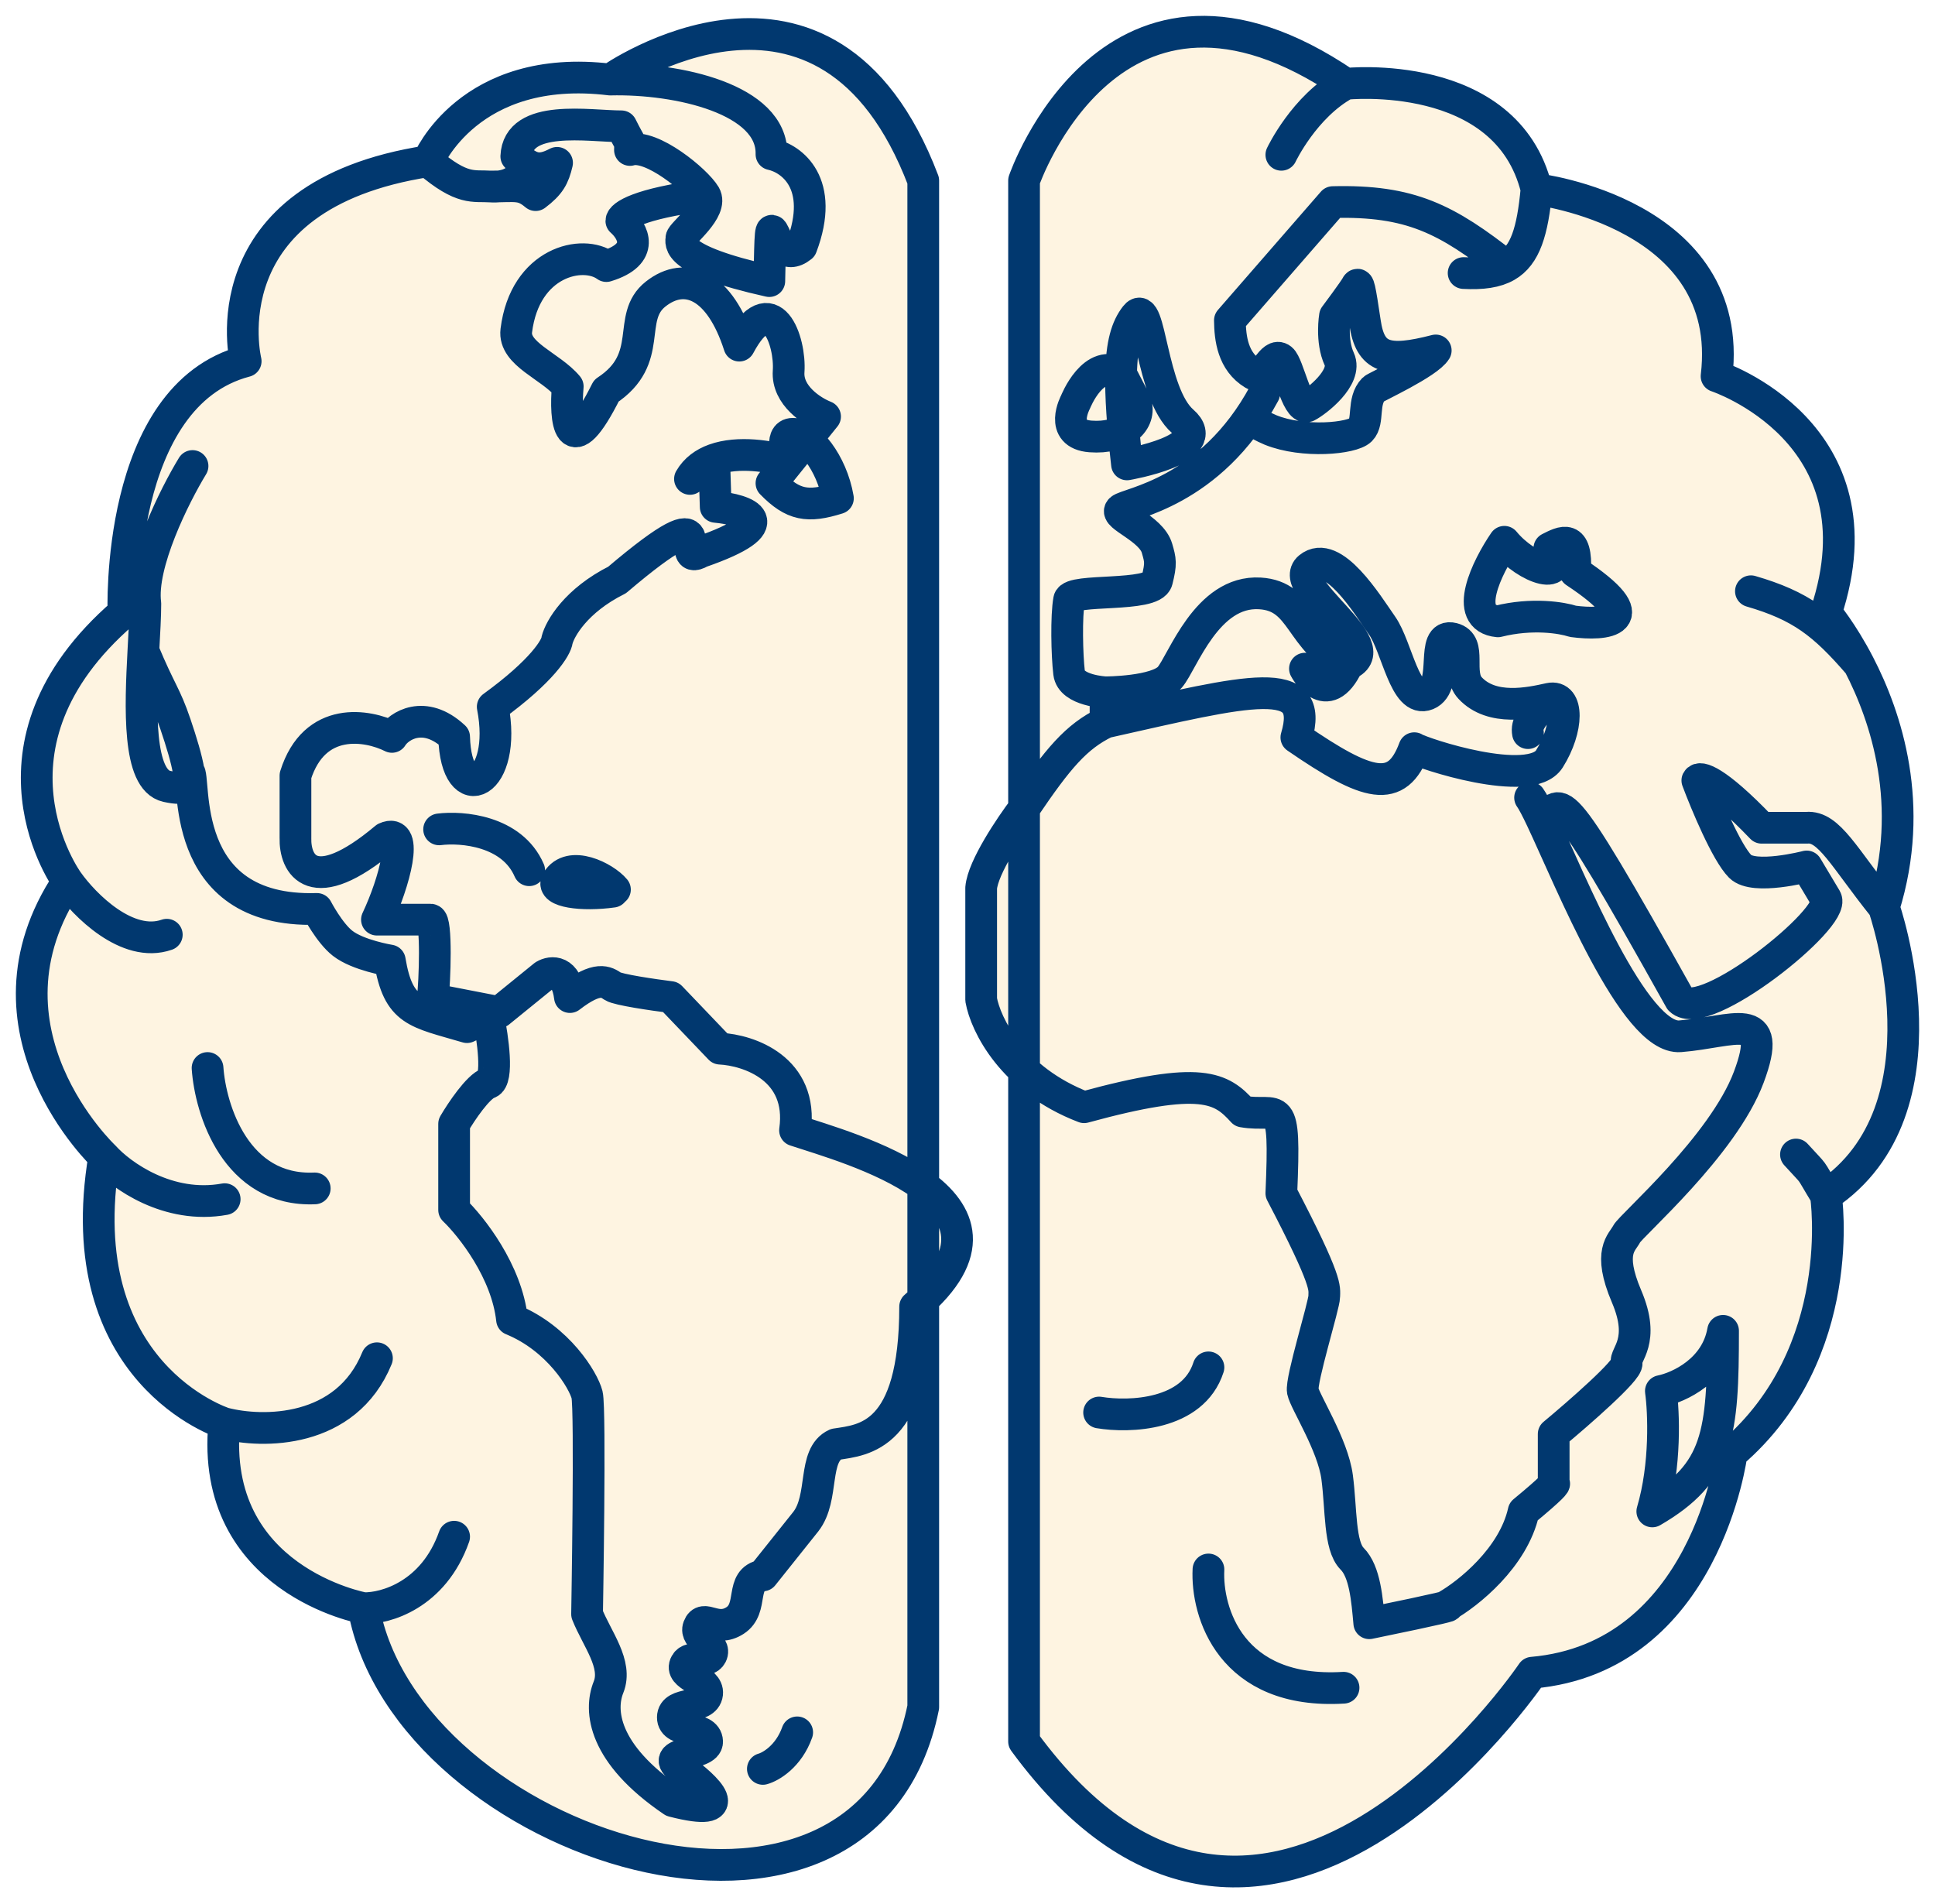
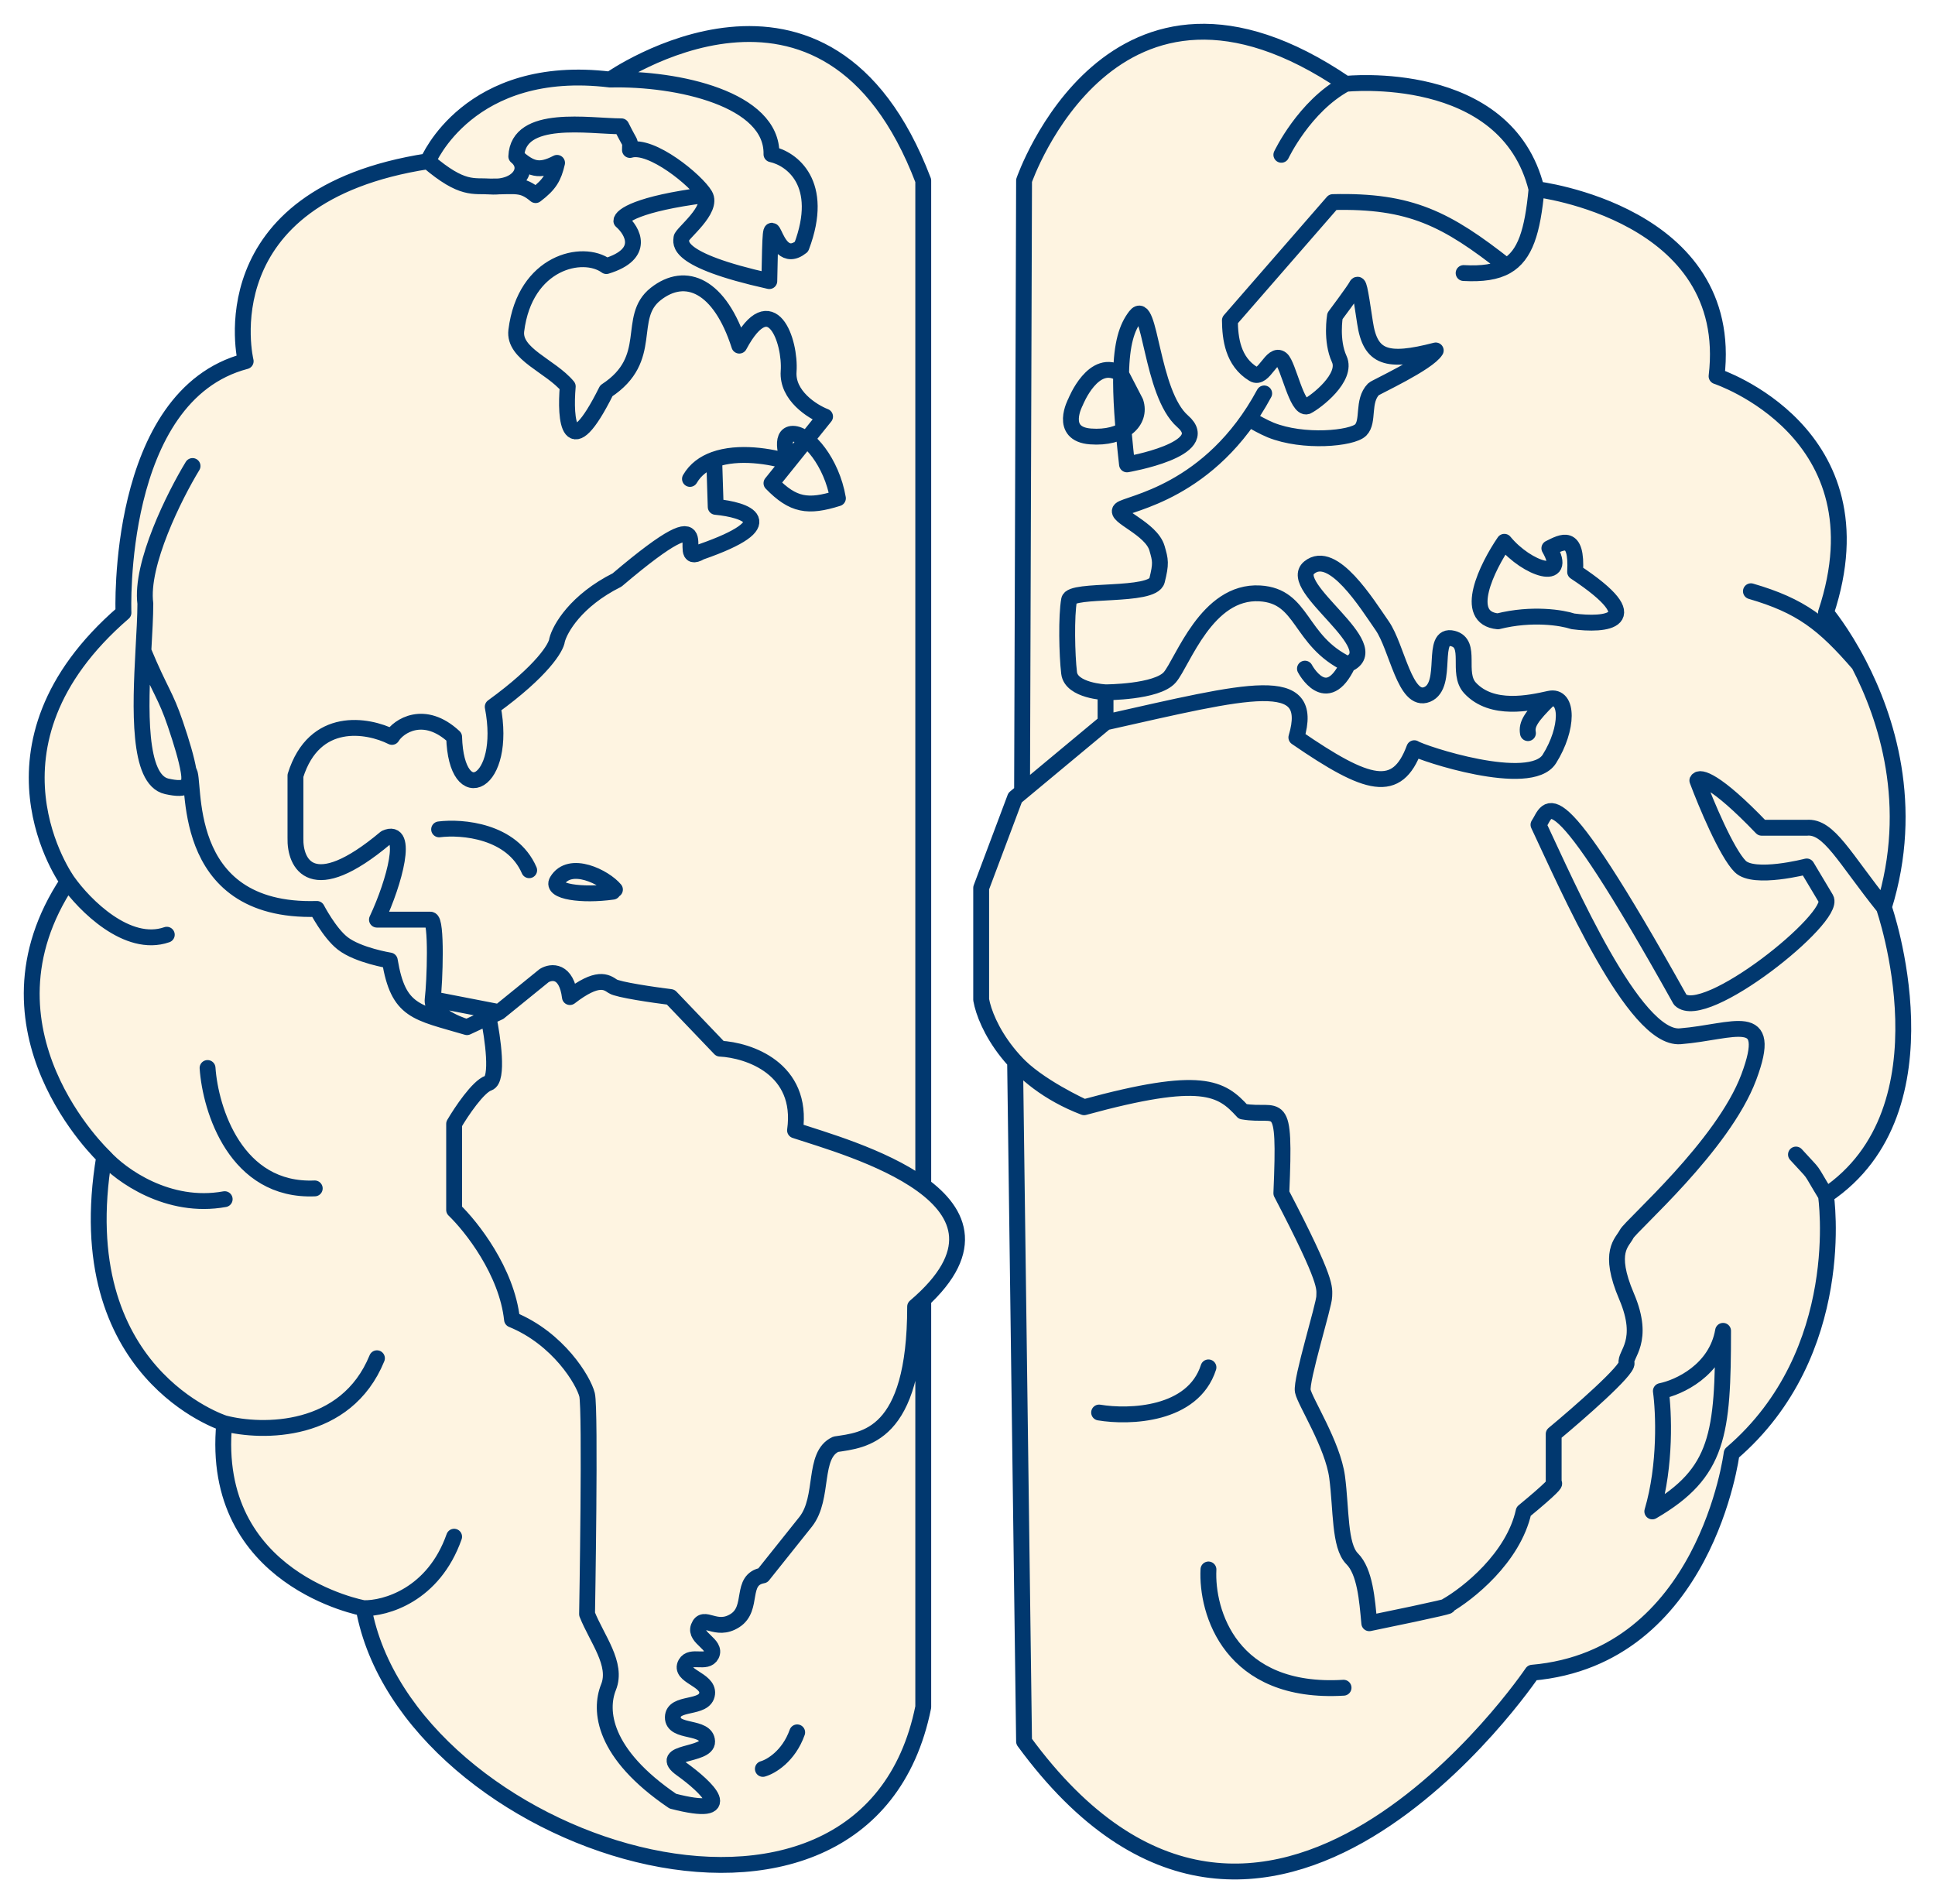
<svg xmlns="http://www.w3.org/2000/svg" width="61" height="60" viewBox="0 0 61 60" fill="none">
  <path d="M19.236 2.508C19.236 2.508 26.064 -2.305 29.105 5.693V37.379C30.259 38.233 30.771 39.405 29.105 40.965V53.816C27.281 62.898 12.816 58.154 11.464 50.698C11.464 50.698 6.597 49.817 7.07 44.869C7.07 44.869 2.136 43.31 3.285 36.465C3.285 36.465 -0.973 32.466 2.136 27.789C2.136 27.789 -0.973 23.519 3.892 19.317C3.892 19.317 3.623 12.471 7.745 11.387C7.745 11.387 6.462 6.168 13.491 5.083C13.491 5.083 14.776 1.966 19.236 2.508Z" fill="#FEF4E1" />
-   <path d="M32.283 5.693C32.283 5.693 35.054 -2.372 42.422 2.643C42.422 2.643 47.492 2.101 48.438 5.964C48.438 5.964 54.724 6.71 54.114 11.861C54.114 11.861 59.454 13.623 57.562 19.317C57.562 19.317 58.068 19.914 58.602 20.944C59.461 22.602 60.39 25.383 59.388 28.602C59.388 28.602 61.619 34.974 57.562 37.685C57.562 37.685 58.307 42.633 54.589 45.818C54.589 45.818 53.778 52.257 48.303 52.732C48.303 52.732 39.867 65.254 32.283 54.901V33.747C31.403 32.929 31.019 32.016 30.931 31.517V27.992C30.985 27.342 31.855 26.049 32.283 25.485V5.693Z" fill="#FEF4E1" />
-   <path d="M19.236 2.508C19.236 2.508 26.064 -2.305 29.105 5.693V53.816C27.281 62.898 12.816 58.154 11.464 50.698M19.236 2.508C14.776 1.966 13.491 5.083 13.491 5.083M19.236 2.508C21.371 2.456 24.357 3.126 24.32 4.863C24.951 4.999 26.023 5.772 25.266 7.778C24.252 8.591 24.32 5.541 24.252 8.862C21.211 8.185 21.481 7.642 21.481 7.507C21.481 7.371 22.495 6.609 22.224 6.151M11.464 50.698C11.464 50.698 6.597 49.817 7.07 44.869M11.464 50.698C12.144 50.715 13.667 50.288 14.316 48.445M7.07 44.869C7.07 44.869 2.136 43.31 3.285 36.465M7.07 44.869C8.269 45.18 10.909 45.205 11.883 42.819M3.285 36.465C3.285 36.465 -0.973 32.466 2.136 27.789M3.285 36.465C3.808 37.047 5.299 38.129 7.083 37.804M2.136 27.789C2.136 27.789 -0.973 23.519 3.892 19.317C3.892 19.317 3.623 12.471 7.745 11.387C7.745 11.387 6.462 6.168 13.491 5.083M2.136 27.789C2.659 28.529 4.015 29.901 5.258 29.467M13.491 5.083C14.586 6.016 14.921 5.843 15.465 5.88M42.422 2.643C35.054 -2.372 32.283 5.693 32.283 5.693V25.485M42.422 2.643C42.422 2.643 47.492 2.101 48.438 5.964M42.422 2.643C41.117 3.35 40.394 4.88 40.394 4.88M48.438 5.964C48.438 5.964 54.724 6.71 54.114 11.861C54.114 11.861 59.454 13.623 57.562 19.317C57.562 19.317 58.068 19.914 58.602 20.944M48.438 5.964C48.314 7.302 48.081 8.05 47.492 8.389M59.388 28.602C59.388 28.602 61.619 34.974 57.562 37.685M59.388 28.602C58.132 27.038 57.659 26.033 56.955 26.095C57.045 26.095 56.887 26.095 55.535 26.095C54.079 24.576 53.577 24.468 53.508 24.604C53.778 25.326 54.427 26.881 54.859 27.315C55.292 27.748 56.955 27.315 56.955 27.315L57.562 28.331C57.903 28.925 53.723 32.276 52.967 31.517C48.843 24.129 49.317 25.417 48.595 25.823M59.388 28.602C60.39 25.383 59.461 22.602 58.602 20.944M57.562 37.685C57.562 37.685 58.307 42.633 54.589 45.818C54.589 45.818 53.778 52.257 48.303 52.732C48.303 52.732 39.867 65.254 32.283 54.901V25.485M57.562 37.685C56.968 36.709 57.293 37.143 56.617 36.397M46.14 8.608C46.728 8.64 47.165 8.577 47.492 8.389M47.492 8.389C45.603 6.903 44.467 6.311 42.017 6.371L38.772 10.099C38.778 10.662 38.861 11.398 39.516 11.793C39.849 11.995 40.09 11.075 40.394 11.319C40.613 11.494 40.881 12.92 41.205 12.81C41.489 12.668 42.487 11.9 42.219 11.319C41.952 10.738 42.084 9.963 42.084 9.963C42.084 9.963 42.693 9.15 42.76 9.014C42.828 8.879 42.864 9.046 43.031 10.167C43.197 11.288 43.717 11.447 45.261 11.048C45.018 11.451 43.356 12.211 43.301 12.268C42.933 12.645 43.166 13.284 42.895 13.556C42.625 13.827 41.084 13.972 40.056 13.556C39.837 13.467 39.516 13.284 39.516 13.284M39.853 12.403C38.158 15.551 35.533 15.86 35.325 16.064C35.116 16.267 36.292 16.654 36.474 17.284C36.584 17.665 36.609 17.758 36.474 18.3C36.339 18.842 33.77 18.538 33.703 18.91C33.61 19.416 33.635 20.65 33.703 21.215C33.77 21.779 34.852 21.825 34.852 21.825M34.852 21.825C34.852 21.825 36.474 21.825 36.879 21.35C37.285 20.876 38.038 18.606 39.718 18.707C41.105 18.79 40.935 20.198 42.49 20.944M34.852 21.825V22.773M42.49 20.944C41.814 22.367 41.138 21.079 41.138 21.079M42.49 20.944C43.774 20.401 40.529 18.503 41.273 17.893C42.017 17.284 43.098 19.046 43.571 19.724C44.044 20.401 44.291 22.18 44.991 21.892C45.69 21.604 45.069 19.945 45.802 20.13C46.425 20.288 45.904 21.218 46.343 21.689C47.033 22.431 48.235 22.163 48.843 22.028M48.843 22.028C49.452 21.892 49.445 22.969 48.843 23.926C48.242 24.882 44.812 23.742 44.585 23.587C44.041 25.054 43.127 24.802 40.867 23.248C41.483 21.179 39.38 21.757 34.852 22.773M48.843 22.028C48.275 22.587 48.115 22.829 48.168 23.112M34.852 22.773C33.928 23.223 33.356 23.898 32.283 25.485M32.283 25.485C31.855 26.049 30.985 27.342 30.931 27.992C30.931 28.589 30.931 30.591 30.931 31.517C31.066 32.285 31.904 34.038 34.176 34.906C37.893 33.889 38.502 34.296 39.178 35.041C40.327 35.245 40.529 34.431 40.394 37.617C41.881 40.464 41.746 40.599 41.746 40.87C41.746 41.142 41.003 43.514 41.07 43.853C41.138 44.191 42.017 45.547 42.152 46.564C42.287 47.58 42.219 48.733 42.625 49.139C43.031 49.546 43.098 50.427 43.166 51.173C45.545 50.685 45.779 50.608 45.599 50.63C46.275 50.246 47.708 49.112 48.032 47.648C48.952 46.889 49.046 46.745 48.979 46.767V45.208C49.767 44.553 51.331 43.188 51.277 42.971C51.209 42.7 51.885 42.294 51.277 40.87C50.669 39.447 51.142 39.176 51.277 38.905C51.412 38.634 54.319 36.126 55.13 33.957C55.941 31.788 54.657 32.534 52.967 32.669C51.515 32.786 49.516 27.775 48.595 25.823M35.342 11.793C35.328 12.478 35.387 13.391 35.528 14.64C35.528 14.64 38.299 14.166 37.285 13.284C36.271 12.403 36.271 9.353 35.798 9.963C35.521 10.32 35.36 10.83 35.342 11.793ZM35.342 11.793C34.478 11.222 33.905 12.675 33.905 12.675C33.905 12.675 33.361 13.682 34.378 13.759C35.395 13.836 36.001 13.284 35.798 12.675L35.342 11.793ZM48.235 25.146C48.321 25.265 48.443 25.503 48.595 25.823M58.602 20.944C57.486 19.65 56.767 19.096 55.197 18.639M34.649 44.53C35.595 44.689 37.609 44.625 38.096 43.107M38.096 49.478C38.029 50.811 38.786 53.423 42.355 53.206M22.224 6.151C21.954 5.693 20.535 4.524 19.859 4.728C19.859 4.389 19.926 4.66 19.588 3.982C18.574 3.982 16.33 3.576 16.276 4.931M22.224 6.151C20.116 6.422 19.588 6.806 19.588 6.965C19.949 7.281 20.359 8.008 19.115 8.388C18.372 7.846 16.547 8.252 16.276 10.421C16.183 11.167 17.358 11.533 17.898 12.183C17.808 13.223 17.925 14.705 19.115 12.319C20.67 11.302 19.724 10.014 20.67 9.269C21.616 8.523 22.698 8.998 23.306 10.896C24.32 8.998 24.928 10.76 24.861 11.709C24.807 12.468 25.604 12.974 26.01 13.132L24.861 14.561M16.276 4.931C16.739 5.304 16.341 5.939 15.465 5.88M16.276 4.931C16.725 5.328 16.997 5.429 17.561 5.134C17.456 5.584 17.331 5.814 16.885 6.151C16.453 5.79 16.276 5.88 15.465 5.88M24.861 14.561L24.32 15.233C25.001 15.931 25.466 16.007 26.415 15.708C26.221 14.575 25.469 13.675 24.996 13.675C24.523 13.675 24.861 14.561 24.861 14.561ZM24.861 14.561C24.303 14.384 23.278 14.211 22.515 14.488M21.751 15.098C21.926 14.796 22.198 14.603 22.515 14.488M22.515 14.488L22.562 15.979C23.509 16.069 24.739 16.481 22.089 17.402C21.143 17.945 22.968 15.301 19.453 18.284C18.155 18.934 17.651 19.82 17.561 20.181C17.538 20.407 17.101 21.144 15.533 22.282C16.006 24.723 14.384 25.536 14.316 23.231C13.37 22.35 12.559 22.892 12.356 23.231C11.59 22.847 9.909 22.553 9.314 24.451C9.314 26.132 9.314 26.462 9.314 26.417C9.292 27.23 9.828 28.369 12.153 26.417C12.896 26.078 12.446 27.795 11.883 28.992H13.572C13.775 28.992 13.708 30.958 13.64 31.5M13.64 31.5C13.586 31.934 14.338 32.269 14.722 32.381M13.64 31.5L15.736 31.907M14.722 32.381C13.113 31.907 12.559 31.907 12.288 30.28C12.288 30.28 11.289 30.119 10.801 29.738C10.384 29.413 9.99 28.654 9.99 28.654C5.529 28.789 6.205 24.451 5.947 24.316M14.722 32.381L15.398 32.065M15.736 31.907L17.155 30.755C17.38 30.619 17.858 30.565 17.966 31.433C18.845 30.755 19.115 30.958 19.318 31.094C19.48 31.202 20.602 31.365 21.143 31.433L22.698 33.059C23.599 33.104 25.334 33.683 25.063 35.635C26.686 36.177 32.837 37.804 28.849 41.193C28.849 45.313 27.226 45.395 26.348 45.53C25.604 45.869 25.996 47.211 25.401 47.971L24.049 49.665C23.306 49.8 23.779 50.698 23.171 51.088C22.562 51.478 22.183 50.864 22.022 51.292C21.888 51.646 22.601 51.836 22.427 52.173C22.274 52.47 21.782 52.153 21.616 52.444C21.391 52.84 22.343 52.94 22.292 53.393C22.234 53.903 21.216 53.624 21.211 54.138C21.205 54.656 22.272 54.383 22.292 54.901C22.31 55.364 20.692 55.2 21.481 55.765C22.27 56.33 23.32 57.324 21.211 56.782C18.994 55.277 18.89 53.918 19.183 53.189C19.476 52.461 18.817 51.666 18.507 50.885C18.507 50.885 18.619 44.423 18.507 43.971C18.394 43.52 17.601 42.196 16.141 41.599C15.979 40.081 14.857 38.662 14.316 38.143V35.431C14.541 35.047 15.073 34.252 15.398 34.144C15.722 34.035 15.533 32.713 15.398 32.065M15.736 31.907L15.398 32.065M6.07 14.691C5.506 15.618 4.42 17.782 4.582 19.029C4.582 19.423 4.551 19.947 4.52 20.52M4.52 20.52C4.424 22.315 4.336 24.585 5.258 24.79C5.914 24.936 6.02 24.768 5.947 24.316M4.52 20.52C5.056 21.808 5.214 21.894 5.529 22.825C5.723 23.398 5.884 23.929 5.947 24.316M13.843 26.146C14.564 26.055 16.141 26.186 16.682 27.434M19.386 28.044C19.07 27.66 17.966 27.095 17.561 27.773C17.358 28.111 18.349 28.247 19.318 28.111M24.049 55.765C24.297 55.697 24.861 55.372 25.131 54.613M6.543 33.669C6.633 34.98 7.435 37.573 9.922 37.465M47.424 17.08C46.883 17.871 46.086 19.48 47.221 19.588C48.303 19.317 49.249 19.475 49.587 19.588C50.601 19.724 52.034 19.602 49.655 18.029C49.722 16.809 49.249 17.08 48.843 17.284C49.469 18.367 48.141 17.952 47.424 17.08ZM52.358 43.853C52.922 43.74 54.102 43.202 54.319 41.955C54.319 45.208 54.184 46.428 52.088 47.648C52.521 46.184 52.449 44.508 52.358 43.853Z" stroke="#01386F" stroke-linecap="round" stroke-linejoin="round" />
+   <path d="M32.283 5.693C32.283 5.693 35.054 -2.372 42.422 2.643C42.422 2.643 47.492 2.101 48.438 5.964C48.438 5.964 54.724 6.71 54.114 11.861C54.114 11.861 59.454 13.623 57.562 19.317C57.562 19.317 58.068 19.914 58.602 20.944C59.461 22.602 60.39 25.383 59.388 28.602C59.388 28.602 61.619 34.974 57.562 37.685C57.562 37.685 58.307 42.633 54.589 45.818C54.589 45.818 53.778 52.257 48.303 52.732C48.303 52.732 39.867 65.254 32.283 54.901L32 33.463C32.048 33.518 32.101 33.572 32.157 33.626C31.366 32.841 31.015 31.991 30.931 31.517V27.992L32 25.146L32.22 24.963L32.283 5.693Z" fill="#FEF4E1" />
+   <path d="M19.236 2.508C19.236 2.508 26.064 -2.305 29.105 5.693V37.379M19.236 2.508C14.776 1.966 13.491 5.083 13.491 5.083M19.236 2.508C21.371 2.456 24.357 3.126 24.32 4.863C24.951 4.999 26.023 5.772 25.266 7.778C24.252 8.591 24.32 5.541 24.252 8.862C21.211 8.185 21.481 7.642 21.481 7.507C21.481 7.371 22.495 6.609 22.224 6.151M11.464 50.698C12.816 58.154 27.281 62.898 29.105 53.816V40.965M11.464 50.698C11.464 50.698 6.597 49.817 7.07 44.869M11.464 50.698C12.144 50.715 13.667 50.288 14.316 48.445M7.07 44.869C7.07 44.869 2.136 43.31 3.285 36.465M7.07 44.869C8.269 45.18 10.909 45.205 11.883 42.819M3.285 36.465C3.285 36.465 -0.973 32.466 2.136 27.789M3.285 36.465C3.808 37.047 5.299 38.129 7.083 37.804M2.136 27.789C2.136 27.789 -0.973 23.519 3.892 19.317C3.892 19.317 3.623 12.471 7.745 11.387C7.745 11.387 6.462 6.168 13.491 5.083M2.136 27.789C2.659 28.529 4.015 29.901 5.258 29.467M13.491 5.083C14.586 6.016 14.921 5.843 15.465 5.88M42.422 2.643C35.054 -2.372 32.283 5.693 32.283 5.693L32.22 24.963M42.422 2.643C42.422 2.643 47.492 2.101 48.438 5.964M42.422 2.643C41.117 3.35 40.394 4.88 40.394 4.88M48.438 5.964C48.438 5.964 54.724 6.71 54.114 11.861C54.114 11.861 59.454 13.623 57.562 19.317C57.562 19.317 58.068 19.914 58.602 20.944M48.438 5.964C48.314 7.302 48.081 8.05 47.492 8.389M59.388 28.602C59.388 28.602 61.619 34.974 57.562 37.685M59.388 28.602C58.132 27.038 57.659 26.033 56.955 26.095C57.045 26.095 56.887 26.095 55.535 26.095C54.079 24.576 53.577 24.468 53.508 24.604C53.778 25.326 54.427 26.881 54.859 27.315C55.292 27.748 56.955 27.315 56.955 27.315L57.562 28.331C57.903 28.925 53.723 32.276 52.967 31.517C48.843 24.129 48.843 25.5 48.5 26C49.421 27.951 51.515 32.786 52.967 32.669C54.657 32.534 55.941 31.788 55.13 33.957C54.319 36.126 51.412 38.634 51.277 38.905C51.142 39.176 50.669 39.447 51.277 40.87C51.885 42.294 51.209 42.7 51.277 42.971C51.331 43.188 49.767 44.553 48.979 45.208V46.767C49.046 46.745 48.952 46.889 48.032 47.648C47.708 49.112 46.275 50.246 45.599 50.63C45.779 50.608 45.545 50.685 43.166 51.173C43.098 50.427 43.031 49.546 42.625 49.139C42.219 48.733 42.287 47.58 42.152 46.564C42.017 45.547 41.138 44.191 41.07 43.853C41.003 43.514 41.746 41.142 41.746 40.87C41.746 40.599 41.881 40.464 40.394 37.617C40.529 34.431 40.327 35.245 39.178 35.041C38.502 34.296 37.893 33.889 34.176 34.906M59.388 28.602C60.39 25.383 59.461 22.602 58.602 20.944M57.562 37.685C57.562 37.685 58.307 42.633 54.589 45.818C54.589 45.818 53.778 52.257 48.303 52.732C48.303 52.732 39.867 65.254 32.283 54.901L32 33.463C32.675 34.227 34.176 34.906 34.176 34.906M57.562 37.685C56.968 36.709 57.293 37.143 56.617 36.397M46.14 8.608C46.728 8.64 47.165 8.577 47.492 8.389M47.492 8.389C45.603 6.903 44.467 6.311 42.017 6.371L38.772 10.099C38.778 10.662 38.861 11.398 39.516 11.793C39.849 11.995 40.09 11.075 40.394 11.319C40.613 11.494 40.881 12.92 41.205 12.81C41.489 12.668 42.487 11.9 42.219 11.319C41.952 10.738 42.084 9.963 42.084 9.963C42.084 9.963 42.693 9.15 42.76 9.014C42.828 8.879 42.864 9.046 43.031 10.167C43.197 11.288 43.717 11.447 45.261 11.048C45.018 11.451 43.356 12.211 43.301 12.268C42.933 12.645 43.166 13.284 42.895 13.556C42.625 13.827 41.084 13.972 40.056 13.556C39.837 13.467 39.516 13.284 39.516 13.284M39.853 12.403C38.158 15.551 35.533 15.86 35.325 16.064C35.116 16.267 36.292 16.654 36.474 17.284C36.584 17.665 36.609 17.758 36.474 18.3C36.339 18.842 33.77 18.538 33.703 18.91C33.61 19.416 33.635 20.65 33.703 21.215C33.77 21.779 34.852 21.825 34.852 21.825M34.852 21.825C34.852 21.825 36.474 21.825 36.879 21.35C37.285 20.876 38.038 18.606 39.718 18.707C41.105 18.79 40.935 20.198 42.49 20.944M34.852 21.825V22.773M42.49 20.944C41.814 22.367 41.138 21.079 41.138 21.079M42.49 20.944C43.774 20.401 40.529 18.503 41.273 17.893C42.017 17.284 43.098 19.046 43.571 19.724C44.044 20.401 44.291 22.18 44.991 21.892C45.69 21.604 45.069 19.945 45.802 20.13C46.425 20.288 45.904 21.218 46.343 21.689C47.033 22.431 48.235 22.163 48.843 22.028M48.843 22.028C49.452 21.892 49.445 22.969 48.843 23.926C48.242 24.882 44.812 23.742 44.585 23.587C44.041 25.054 43.127 24.802 40.867 23.248C41.483 21.179 39.38 21.757 34.852 22.773M48.843 22.028C48.275 22.587 48.115 22.829 48.168 23.112M34.852 22.773L32 25.146L30.931 27.992C30.931 28.589 30.931 30.591 30.931 31.517C31.066 32.285 31.904 34.038 34.176 34.906M35.342 11.793C35.328 12.478 35.387 13.391 35.528 14.64C35.528 14.64 38.299 14.166 37.285 13.284C36.271 12.403 36.271 9.353 35.798 9.963C35.521 10.32 35.36 10.83 35.342 11.793ZM35.342 11.793C34.478 11.222 33.905 12.675 33.905 12.675C33.905 12.675 33.361 13.682 34.378 13.759C35.395 13.836 36.001 13.284 35.798 12.675L35.342 11.793ZM58.602 20.944C57.486 19.65 56.767 19.096 55.197 18.639M34.649 44.53C35.595 44.689 37.609 44.625 38.096 43.107M38.096 49.478C38.029 50.811 38.786 53.423 42.355 53.206M22.224 6.151C21.954 5.693 20.535 4.524 19.859 4.728C19.859 4.389 19.926 4.66 19.588 3.982C18.574 3.982 16.33 3.576 16.276 4.931M22.224 6.151C20.116 6.422 19.588 6.806 19.588 6.965C19.949 7.281 20.359 8.008 19.115 8.388C18.372 7.846 16.547 8.252 16.276 10.421C16.183 11.167 17.358 11.533 17.898 12.183C17.808 13.223 17.925 14.705 19.115 12.319C20.67 11.302 19.724 10.014 20.67 9.269C21.616 8.523 22.698 8.998 23.306 10.896C24.32 8.998 24.928 10.76 24.861 11.709C24.807 12.468 25.604 12.974 26.01 13.132L24.861 14.561M16.276 4.931C16.739 5.304 16.341 5.939 15.465 5.88M16.276 4.931C16.725 5.328 16.997 5.429 17.561 5.134C17.456 5.584 17.331 5.814 16.885 6.151C16.453 5.79 16.276 5.88 15.465 5.88M24.861 14.561L24.32 15.233C25.001 15.931 25.466 16.007 26.415 15.708C26.221 14.575 25.469 13.675 24.996 13.675C24.523 13.675 24.861 14.561 24.861 14.561ZM24.861 14.561C24.303 14.384 23.278 14.211 22.515 14.488M21.751 15.098C21.926 14.796 22.198 14.603 22.515 14.488M22.515 14.488L22.562 15.979C23.509 16.069 24.739 16.481 22.089 17.402C21.143 17.945 22.968 15.301 19.453 18.284C18.155 18.934 17.651 19.82 17.561 20.181C17.538 20.407 17.101 21.144 15.533 22.282C16.006 24.723 14.384 25.536 14.316 23.231C13.37 22.35 12.559 22.892 12.356 23.231C11.59 22.847 9.909 22.553 9.314 24.451C9.314 26.132 9.314 26.462 9.314 26.417C9.292 27.23 9.828 28.369 12.153 26.417C12.896 26.078 12.446 27.795 11.883 28.992H13.572C13.775 28.992 13.708 30.958 13.64 31.5M13.64 31.5C13.586 31.934 14.338 32.269 14.722 32.381M13.64 31.5L15.736 31.907M14.722 32.381C13.113 31.907 12.559 31.907 12.288 30.28C12.288 30.28 11.289 30.119 10.801 29.738C10.384 29.413 9.99 28.654 9.99 28.654C5.529 28.789 6.205 24.451 5.947 24.316M14.722 32.381L15.398 32.065M15.736 31.907L17.155 30.755C17.38 30.619 17.858 30.565 17.966 31.433C18.845 30.755 19.115 30.958 19.318 31.094C19.48 31.202 20.602 31.365 21.143 31.433L22.698 33.059C23.599 33.104 25.334 33.683 25.063 35.635C26.686 36.177 32.837 37.804 28.849 41.193C28.849 45.314 27.226 45.395 26.348 45.53C25.604 45.869 25.996 47.211 25.401 47.971L24.049 49.665C23.306 49.8 23.779 50.698 23.171 51.088C22.562 51.478 22.183 50.864 22.022 51.292C21.888 51.646 22.601 51.836 22.427 52.173C22.274 52.47 21.782 52.153 21.616 52.444C21.391 52.84 22.343 52.94 22.292 53.393C22.234 53.903 21.216 53.624 21.211 54.138C21.205 54.656 22.272 54.383 22.292 54.901C22.31 55.364 20.692 55.2 21.481 55.765C22.27 56.33 23.32 57.324 21.211 56.782C18.994 55.277 18.89 53.918 19.183 53.189C19.476 52.461 18.817 51.666 18.507 50.885C18.507 50.885 18.619 44.423 18.507 43.971C18.394 43.52 17.601 42.196 16.141 41.599C15.979 40.081 14.857 38.662 14.316 38.143V35.431C14.541 35.047 15.073 34.252 15.398 34.144C15.722 34.035 15.533 32.713 15.398 32.065M15.736 31.907L15.398 32.065M6.07 14.691C5.506 15.618 4.42 17.782 4.582 19.029C4.582 19.423 4.551 19.947 4.52 20.52M4.52 20.52C4.424 22.315 4.336 24.585 5.258 24.79C5.914 24.936 6.02 24.768 5.947 24.316M4.52 20.52C5.056 21.808 5.214 21.894 5.529 22.825C5.723 23.398 5.884 23.929 5.947 24.316M13.843 26.146C14.564 26.055 16.141 26.186 16.682 27.434M19.386 28.044C19.07 27.66 17.966 27.095 17.561 27.773C17.358 28.111 18.349 28.247 19.318 28.111M24.049 55.765C24.297 55.697 24.861 55.372 25.131 54.613M6.543 33.669C6.633 34.98 7.435 37.573 9.922 37.465M47.424 17.08C46.883 17.871 46.086 19.48 47.221 19.588C48.303 19.317 49.249 19.475 49.587 19.588C50.601 19.724 52.034 19.602 49.655 18.029C49.722 16.809 49.249 17.08 48.843 17.284C49.469 18.367 48.141 17.952 47.424 17.08ZM52.358 43.853C52.922 43.74 54.102 43.202 54.319 41.955C54.319 45.208 54.183 46.428 52.088 47.648C52.521 46.184 52.449 44.508 52.358 43.853Z" stroke="#01386F" stroke-width="0.5" stroke-linecap="round" stroke-linejoin="round" />
</svg>
